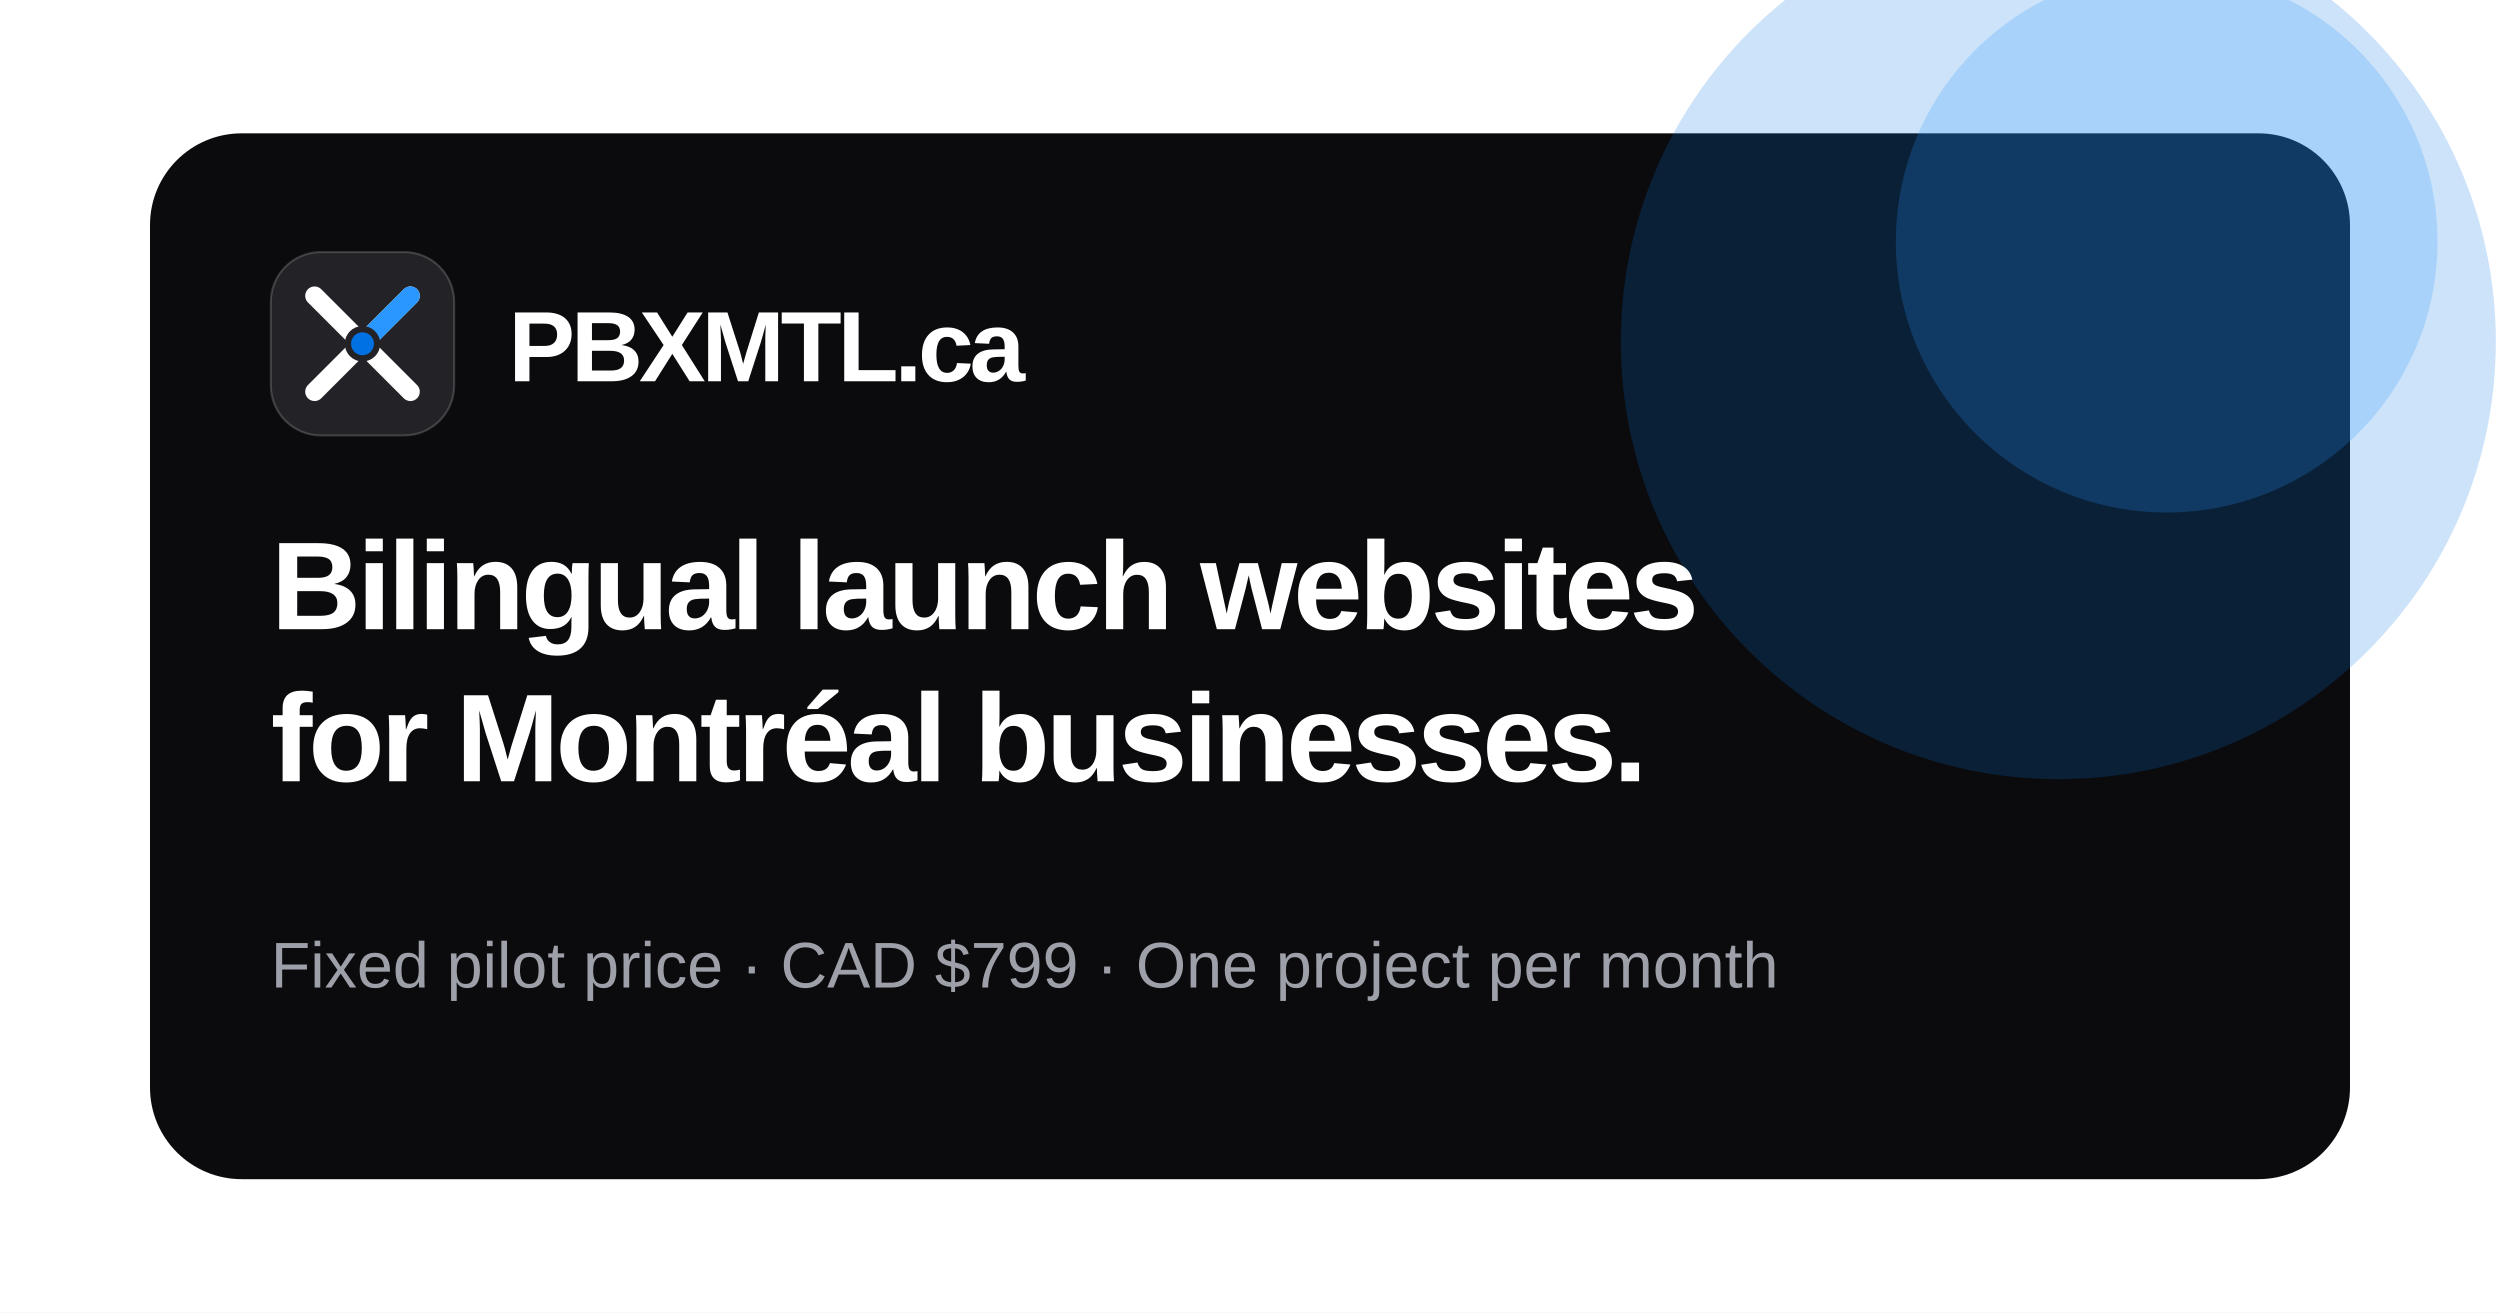
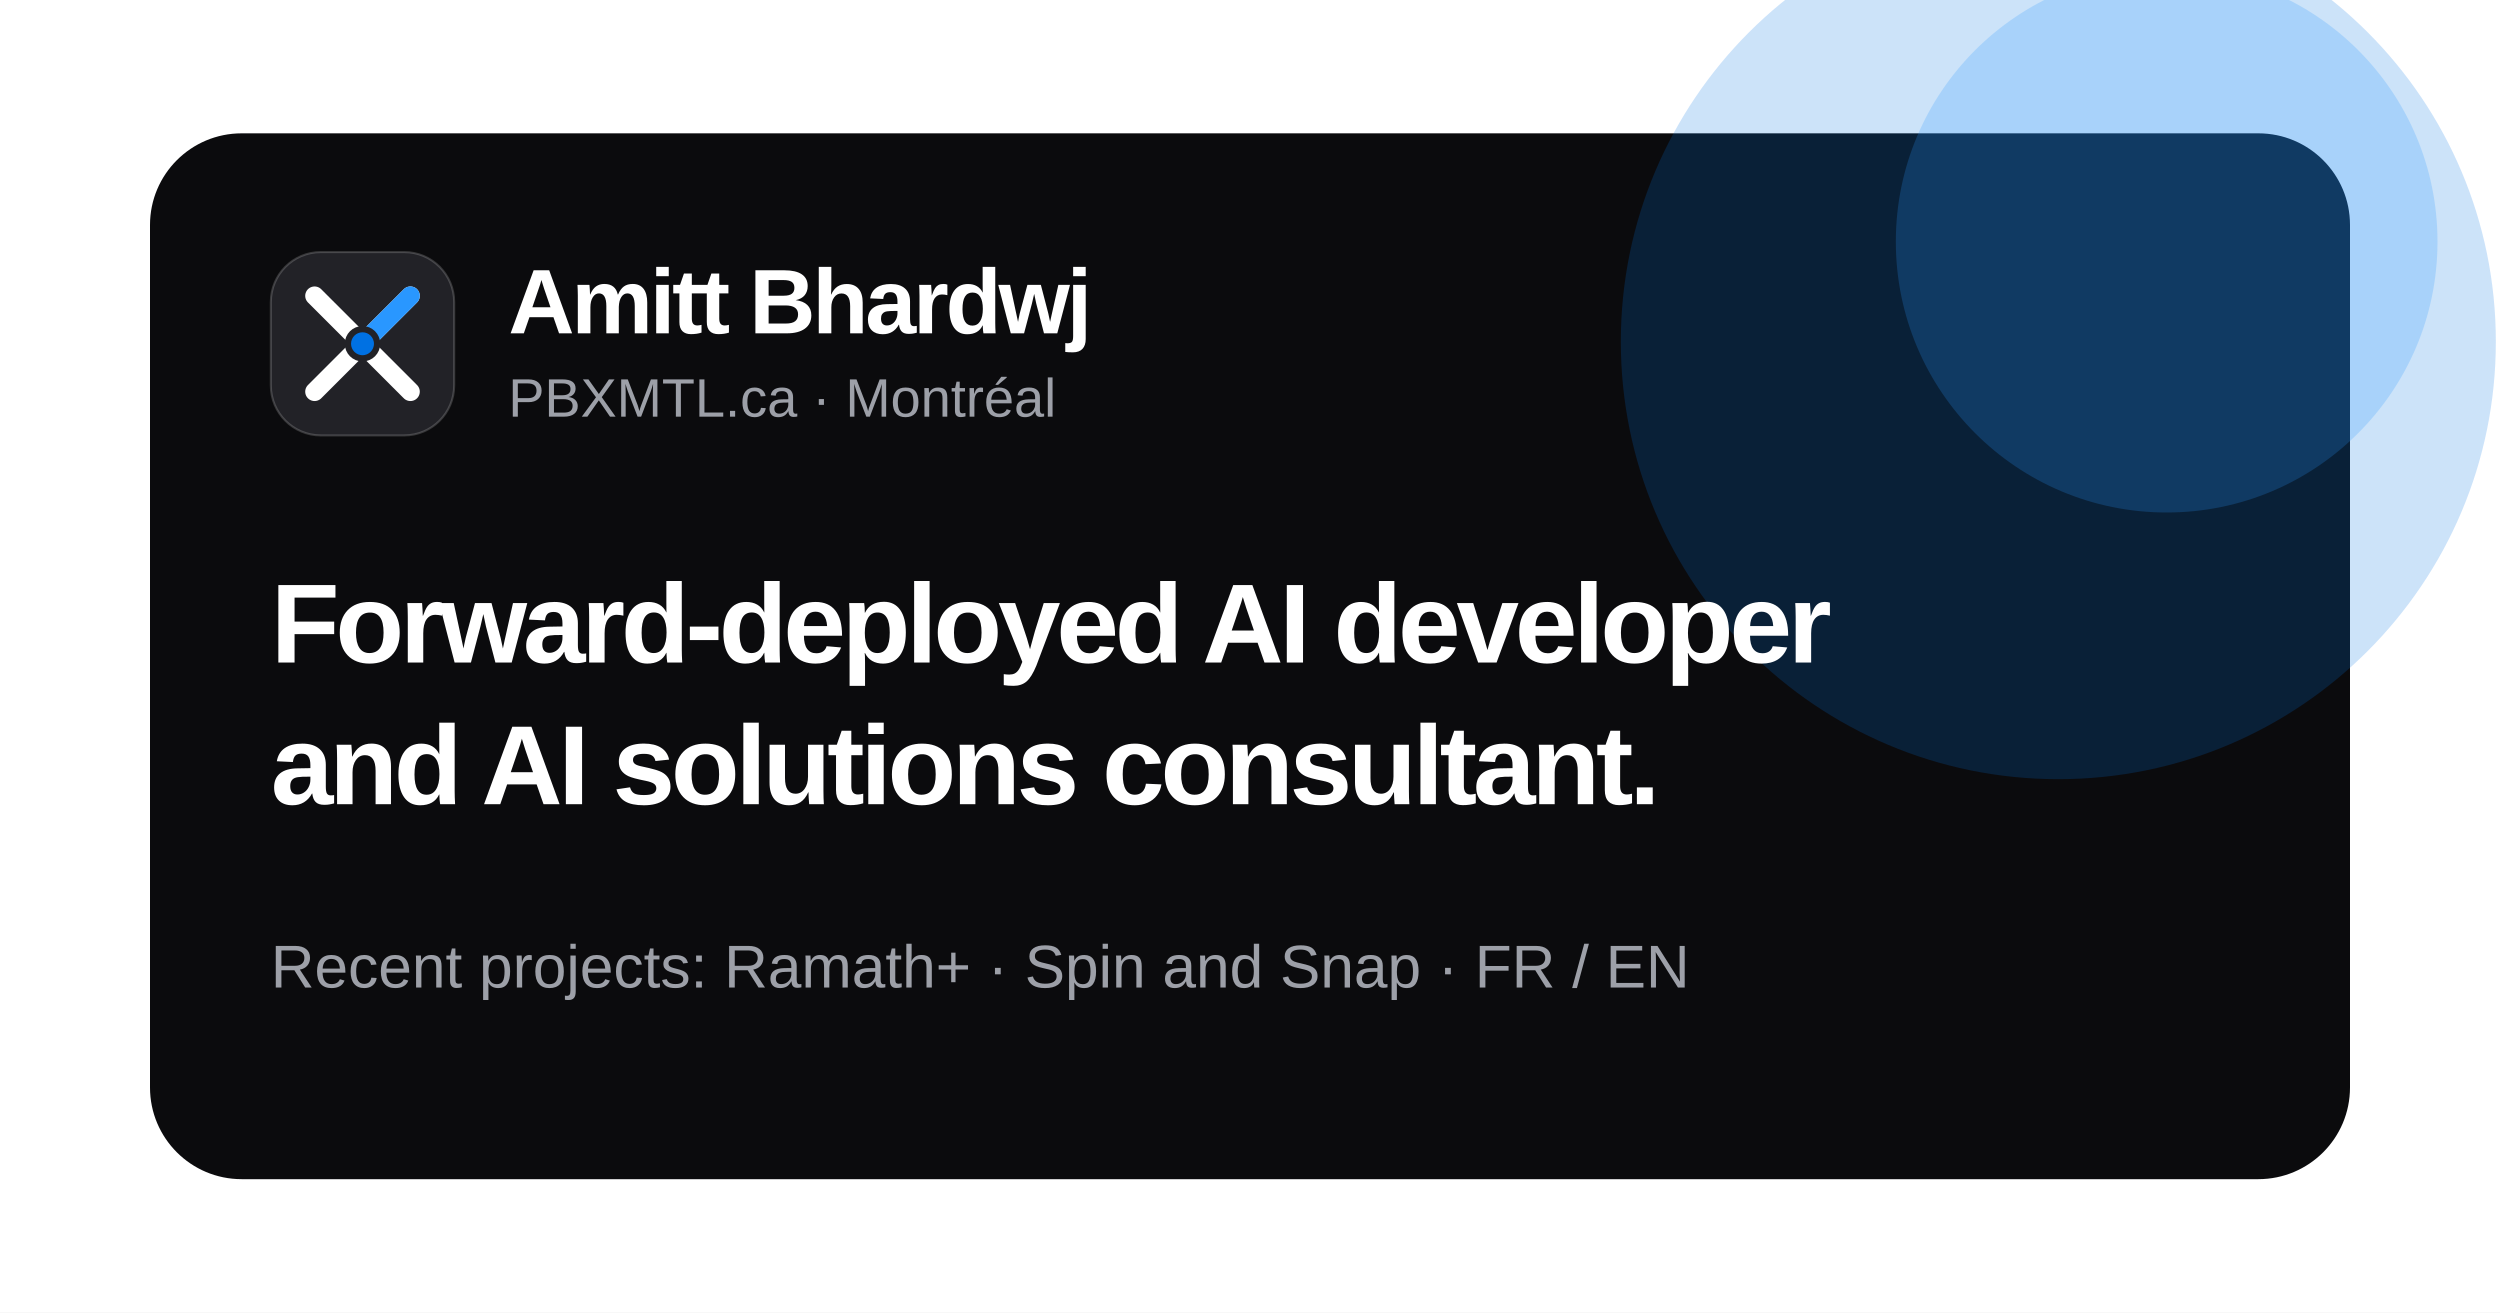
<svg xmlns="http://www.w3.org/2000/svg" width="1200" height="630" viewBox="0 0 1200 630">
  <rect width="1200" height="630" fill="#fff" />
  <rect x="72" y="64" width="1056" height="502" rx="44" fill="#0b0b0d" />
  <circle cx="988" cy="164" r="210" fill="#0071e3" opacity=".2" />
  <circle cx="1040" cy="116" r="130" fill="#2997ff" opacity=".22" />
  <g transform="translate(130 121)">
    <rect width="88" height="88" rx="24" fill="#222227" stroke="#ffffff" stroke-opacity=".18" />
    <path d="M21 21l46 46M67 21L21 67" stroke-linecap="round" stroke-width="9" fill="none" stroke="#fff" />
    <path d="M67 21L44 44" stroke="#2997ff" stroke-linecap="round" stroke-width="9" />
    <circle cx="44" cy="44" r="7" fill="#0071e3" stroke="#222227" stroke-width="3" />
  </g>
-   <text x="244" y="183" fill="#fff" font-family="Arial, Helvetica, sans-serif" font-size="48" font-weight="800" letter-spacing="-2">PBXMTL.ca</text>
-   <text x="130" y="302" fill="#fff" font-family="Arial, Helvetica, sans-serif" font-size="60" font-weight="800" letter-spacing="-2">Bilingual launch websites</text>
-   <text x="130" y="375" fill="#fff" font-family="Arial, Helvetica, sans-serif" font-size="60" font-weight="800" letter-spacing="-2">for Montréal businesses.</text>
-   <text x="130" y="474" fill="#9da0a8" font-family="Arial, Helvetica, sans-serif" font-size="31">Fixed pilot price · CAD $799 · One project per month</text>
+   <text x="244" y="160" fill="#fff" font-family="Arial, Helvetica, sans-serif" font-size="44" font-weight="800" letter-spacing="-1.5">Amitt Bhardwj</text>
+   <text x="244" y="200" fill="#9da0a8" font-family="Arial, Helvetica, sans-serif" font-size="26">PBXMTL.ca · Montréal</text>
+   <text x="130" y="318" fill="#fff" font-family="Arial, Helvetica, sans-serif" font-size="54" font-weight="800" letter-spacing="-2">Forward-deployed AI developer</text>
+   <text x="130" y="386" fill="#fff" font-family="Arial, Helvetica, sans-serif" font-size="54" font-weight="800" letter-spacing="-2">and AI solutions consultant.</text>
+   <text x="130" y="474" fill="#9da0a8" font-family="Arial, Helvetica, sans-serif" font-size="29">Recent projects: Ramath+ · Spin and Snap · FR / EN</text>
</svg>
